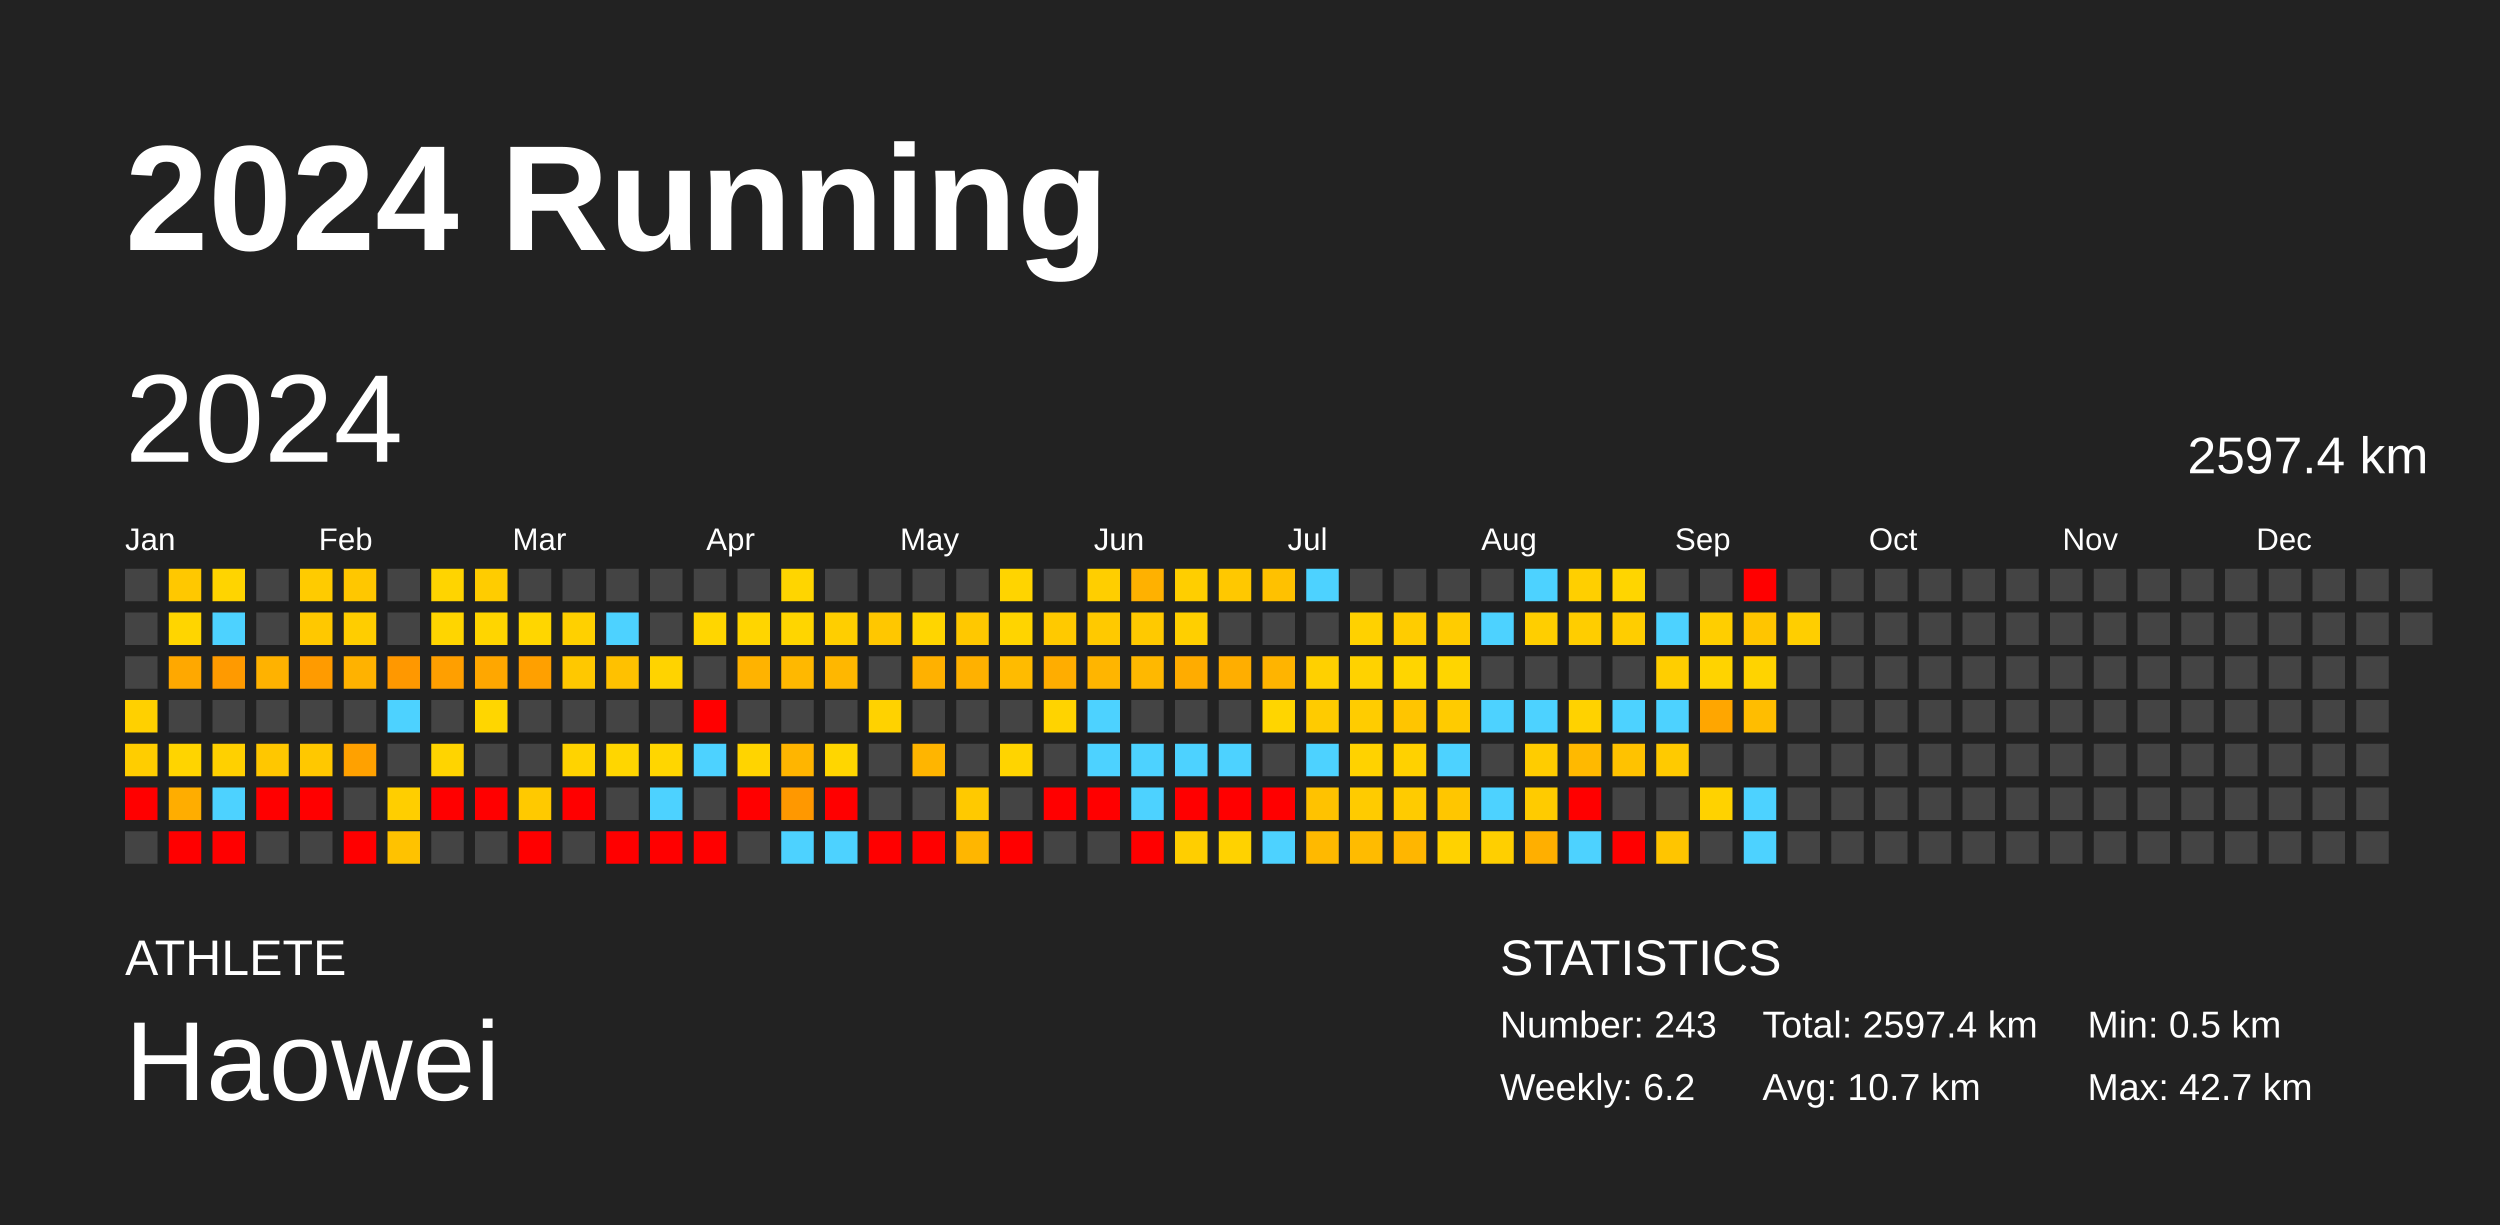
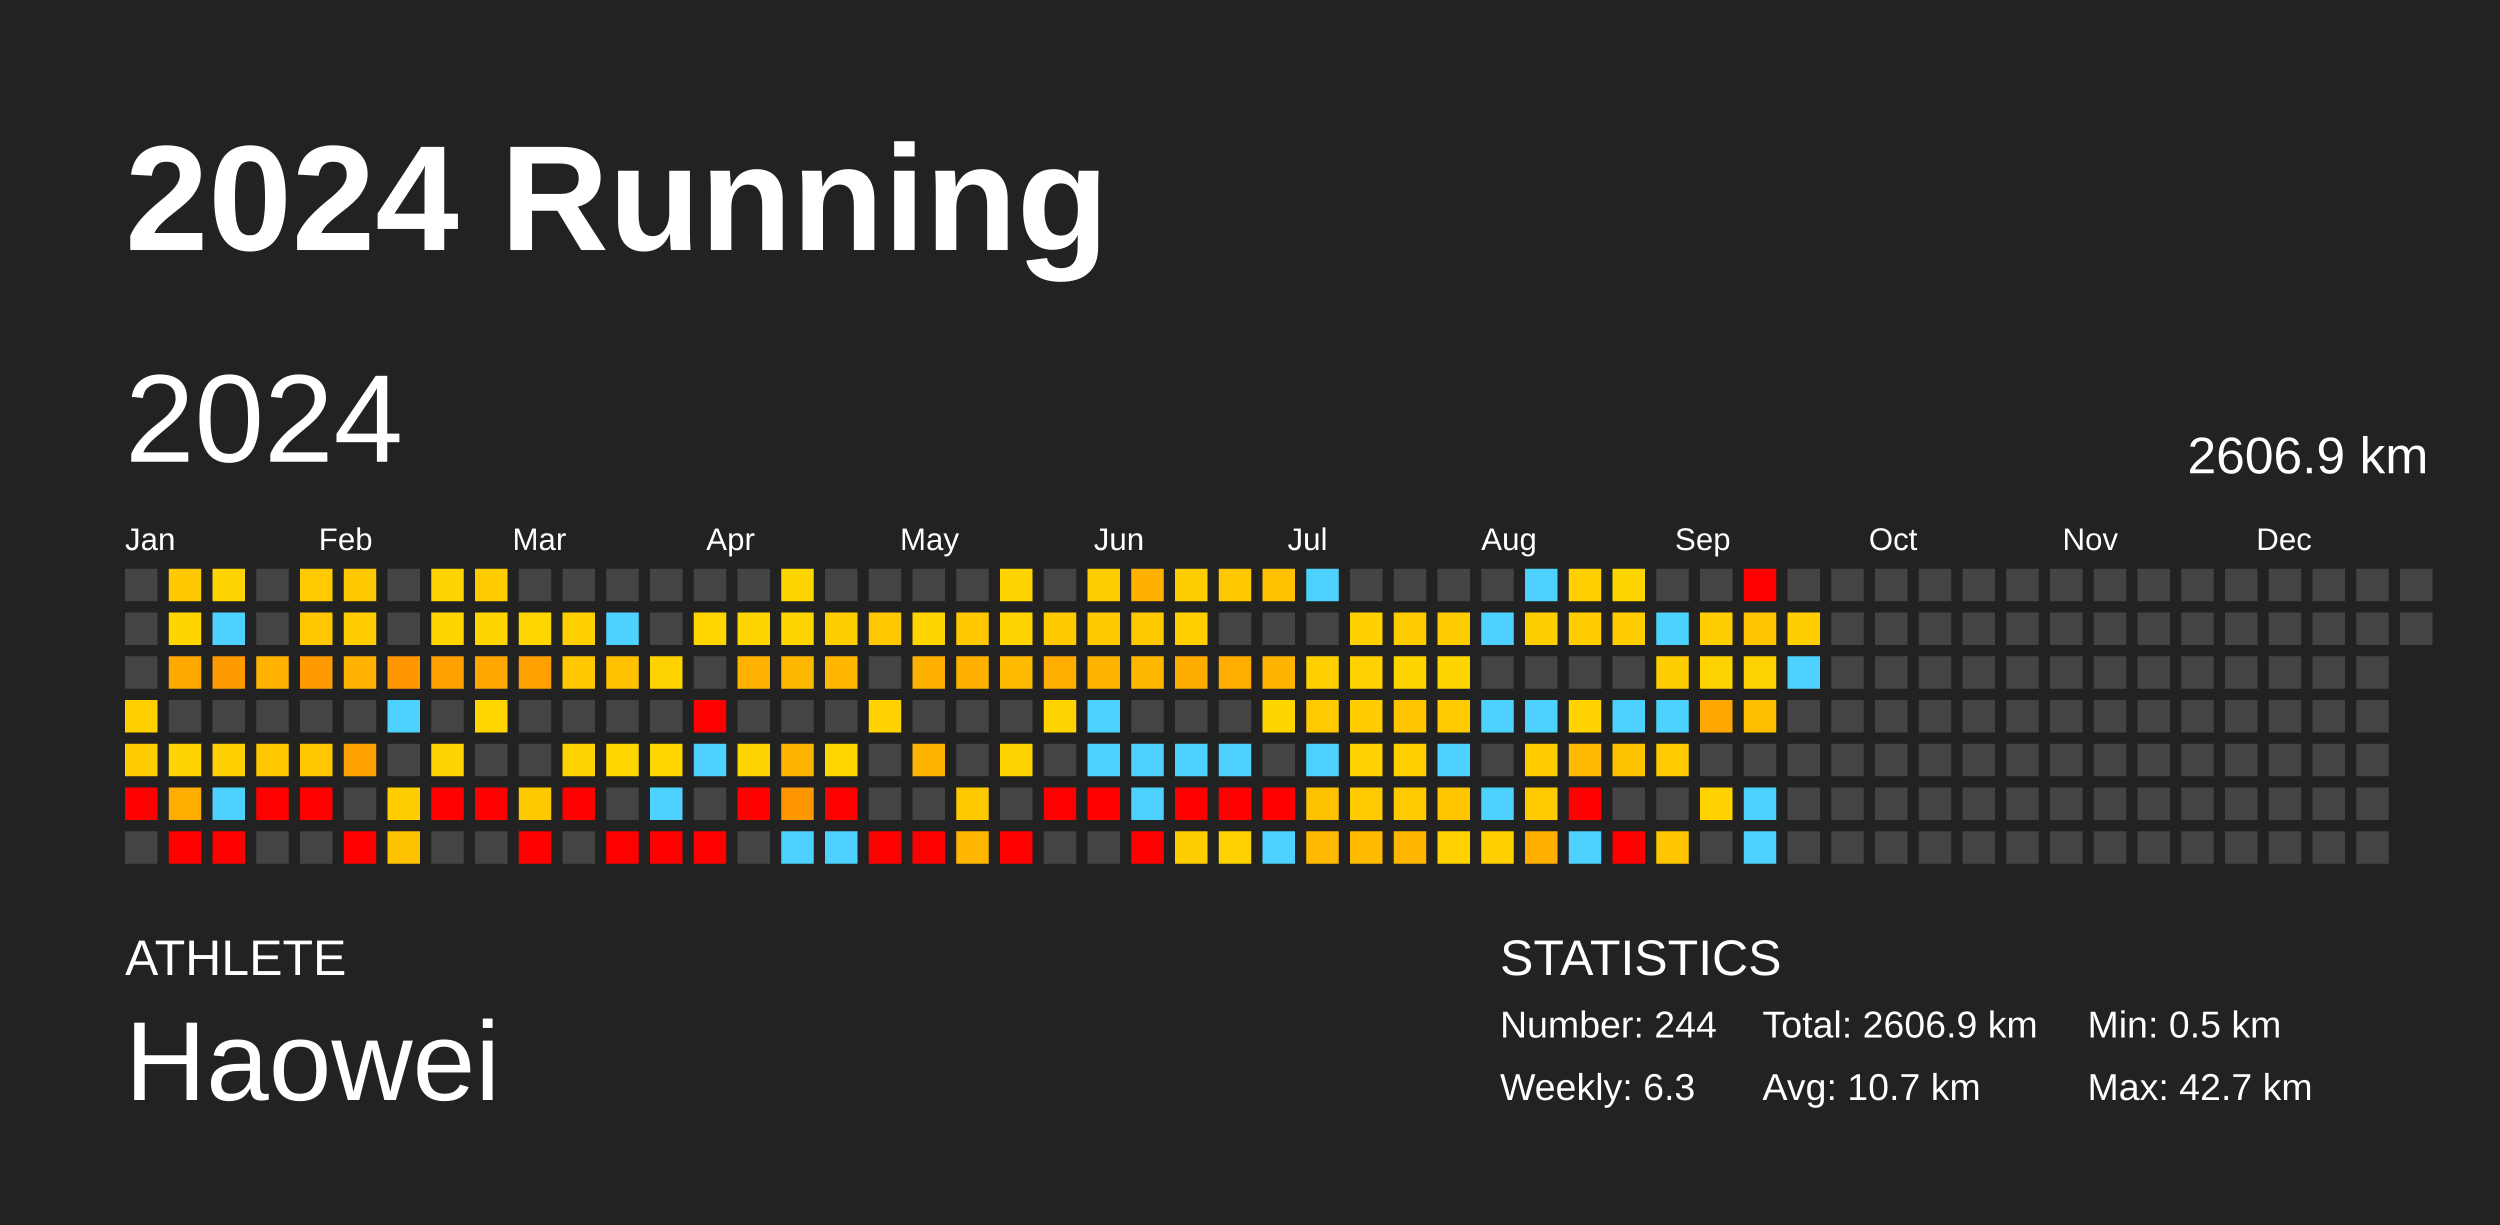
<svg xmlns="http://www.w3.org/2000/svg" baseProfile="full" height="98mm" version="1.1" viewBox="0,0,200,98" width="200mm">
  <defs />
  <rect fill="#222222" height="98" width="200" x="0" y="0" />
  <text fill="#FFFFFF" style="font-size:12px; font-family:Arial; font-weight:bold;" x="10" y="20">2024 Running</text>
  <text fill="#FFFFFF" style="font-size:4px; font-family:Arial" x="10" y="78">ATHLETE</text>
  <text fill="#FFFFFF" style="font-size:9px; font-family:Arial" x="10" y="88">Haowei</text>
  <text fill="#FFFFFF" style="font-size:4px; font-family:Arial" x="120" y="78">STATISTICS</text>
-   <text fill="#FFFFFF" style="font-size:3px; font-family:Arial" x="120" y="83">Number: 243</text>
-   <text fill="#FFFFFF" style="font-size:3px; font-family:Arial" x="120" y="88">Weekly: 6.2</text>
-   <text fill="#FFFFFF" style="font-size:3px; font-family:Arial" x="141" y="83">Total: 2597.4 km</text>
+   <text fill="#FFFFFF" style="font-size:3px; font-family:Arial" x="120" y="83">Number: 244</text>
+   <text fill="#FFFFFF" style="font-size:3px; font-family:Arial" x="120" y="88">Weekly: 6.3</text>
+   <text fill="#FFFFFF" style="font-size:3px; font-family:Arial" x="141" y="83">Total: 2606.9 km</text>
  <text fill="#FFFFFF" style="font-size:3px; font-family:Arial" x="141" y="88">Avg: 10.7 km</text>
  <text fill="#FFFFFF" style="font-size:3px; font-family:Arial" x="167" y="83">Min: 0.5 km</text>
  <text fill="#FFFFFF" style="font-size:3px; font-family:Arial" x="167" y="88">Max: 42.7 km</text>
  <text dominant-baseline="hanging" fill="#FFFFFF" style="font-size:10.0px; font-family:Arial;" x="10" y="30">2024</text>
-   <text dominant-baseline="hanging" fill="#FFFFFF" style="font-size:4.125px; font-family:Arial;" x="175" y="35">2597.4 km</text>
+   <text dominant-baseline="hanging" fill="#FFFFFF" style="font-size:4.125px; font-family:Arial;" x="175" y="35">2606.9 km</text>
  <text fill="#FFFFFF" style="font-size:2.5px; font-family:Arial" x="10.0" y="44">Jan</text>
  <text fill="#FFFFFF" style="font-size:2.5px; font-family:Arial" x="25.5" y="44">Feb</text>
  <text fill="#FFFFFF" style="font-size:2.5px; font-family:Arial" x="41.0" y="44">Mar</text>
  <text fill="#FFFFFF" style="font-size:2.5px; font-family:Arial" x="56.5" y="44">Apr</text>
  <text fill="#FFFFFF" style="font-size:2.5px; font-family:Arial" x="72.0" y="44">May</text>
  <text fill="#FFFFFF" style="font-size:2.5px; font-family:Arial" x="87.5" y="44">Jun</text>
  <text fill="#FFFFFF" style="font-size:2.5px; font-family:Arial" x="103.0" y="44">Jul</text>
  <text fill="#FFFFFF" style="font-size:2.5px; font-family:Arial" x="118.5" y="44">Aug</text>
  <text fill="#FFFFFF" style="font-size:2.5px; font-family:Arial" x="134.0" y="44">Sep</text>
  <text fill="#FFFFFF" style="font-size:2.5px; font-family:Arial" x="149.5" y="44">Oct</text>
  <text fill="#FFFFFF" style="font-size:2.5px; font-family:Arial" x="165.0" y="44">Nov</text>
  <text fill="#FFFFFF" style="font-size:2.5px; font-family:Arial" x="180.5" y="44">Dec</text>
  <rect fill="#444444" height="2.6" width="2.6" x="10.0" y="45.5" />
  <rect fill="#444444" height="2.6" width="2.6" x="10.0" y="49.0" />
  <rect fill="#444444" height="2.6" width="2.6" x="10.0" y="52.5" />
  <rect fill="#ffd000" height="2.6" width="2.6" x="10.0" y="56.0" />
  <rect fill="#ffcd00" height="2.6" width="2.6" x="10.0" y="59.5" />
  <rect fill="red" height="2.6" width="2.6" x="10.0" y="63.0" />
  <rect fill="#444444" height="2.6" width="2.6" x="10.0" y="66.5" />
  <rect fill="#ffc800" height="2.6" width="2.6" x="13.5" y="45.5" />
  <rect fill="#ffd500" height="2.6" width="2.6" x="13.5" y="49.0" />
  <rect fill="#ffa800" height="2.6" width="2.6" x="13.5" y="52.5" />
  <rect fill="#444444" height="2.6" width="2.6" x="13.5" y="56.0" />
  <rect fill="#ffd400" height="2.6" width="2.6" x="13.5" y="59.5" />
  <rect fill="#ffad00" height="2.6" width="2.6" x="13.5" y="63.0" />
  <rect fill="red" height="2.6" width="2.6" x="13.5" y="66.5" />
  <rect fill="#ffd400" height="2.6" width="2.6" x="17.0" y="45.5" />
  <rect fill="#4dd2ff" height="2.6" width="2.6" x="17.0" y="49.0" />
  <rect fill="#ff9a00" height="2.6" width="2.6" x="17.0" y="52.5" />
  <rect fill="#444444" height="2.6" width="2.6" x="17.0" y="56.0" />
  <rect fill="#ffd000" height="2.6" width="2.6" x="17.0" y="59.5" />
  <rect fill="#4dd2ff" height="2.6" width="2.6" x="17.0" y="63.0" />
  <rect fill="red" height="2.6" width="2.6" x="17.0" y="66.5" />
  <rect fill="#444444" height="2.6" width="2.6" x="20.5" y="45.5" />
  <rect fill="#444444" height="2.6" width="2.6" x="20.5" y="49.0" />
  <rect fill="#ffb200" height="2.6" width="2.6" x="20.5" y="52.5" />
  <rect fill="#444444" height="2.6" width="2.6" x="20.5" y="56.0" />
  <rect fill="#ffc700" height="2.6" width="2.6" x="20.5" y="59.5" />
  <rect fill="red" height="2.6" width="2.6" x="20.5" y="63.0" />
  <rect fill="#444444" height="2.6" width="2.6" x="20.5" y="66.5" />
  <rect fill="#ffcb00" height="2.6" width="2.6" x="24.0" y="45.5" />
  <rect fill="#ffc800" height="2.6" width="2.6" x="24.0" y="49.0" />
  <rect fill="#ff9b00" height="2.6" width="2.6" x="24.0" y="52.5" />
  <rect fill="#444444" height="2.6" width="2.6" x="24.0" y="56.0" />
  <rect fill="#ffc800" height="2.6" width="2.6" x="24.0" y="59.5" />
  <rect fill="red" height="2.6" width="2.6" x="24.0" y="63.0" />
  <rect fill="#444444" height="2.6" width="2.6" x="24.0" y="66.5" />
  <rect fill="#ffc700" height="2.6" width="2.6" x="27.5" y="45.5" />
  <rect fill="#ffcd00" height="2.6" width="2.6" x="27.5" y="49.0" />
  <rect fill="#ffb200" height="2.6" width="2.6" x="27.5" y="52.5" />
  <rect fill="#444444" height="2.6" width="2.6" x="27.5" y="56.0" />
  <rect fill="#ffa100" height="2.6" width="2.6" x="27.5" y="59.5" />
  <rect fill="#444444" height="2.6" width="2.6" x="27.5" y="63.0" />
  <rect fill="red" height="2.6" width="2.6" x="27.5" y="66.5" />
  <rect fill="#444444" height="2.6" width="2.6" x="31.0" y="45.5" />
  <rect fill="#444444" height="2.6" width="2.6" x="31.0" y="49.0" />
  <rect fill="#ff9800" height="2.6" width="2.6" x="31.0" y="52.5" />
  <rect fill="#4dd2ff" height="2.6" width="2.6" x="31.0" y="56.0" />
  <rect fill="#444444" height="2.6" width="2.6" x="31.0" y="59.5" />
  <rect fill="#ffce00" height="2.6" width="2.6" x="31.0" y="63.0" />
  <rect fill="#ffc200" height="2.6" width="2.6" x="31.0" y="66.5" />
  <rect fill="#ffd400" height="2.6" width="2.6" x="34.5" y="45.5" />
  <rect fill="#ffd500" height="2.6" width="2.6" x="34.5" y="49.0" />
  <rect fill="#ff9f00" height="2.6" width="2.6" x="34.5" y="52.5" />
  <rect fill="#444444" height="2.6" width="2.6" x="34.5" y="56.0" />
  <rect fill="#ffd400" height="2.6" width="2.6" x="34.5" y="59.5" />
  <rect fill="red" height="2.6" width="2.6" x="34.5" y="63.0" />
  <rect fill="#444444" height="2.6" width="2.6" x="34.5" y="66.5" />
  <rect fill="#ffcc00" height="2.6" width="2.6" x="38.0" y="45.5" />
  <rect fill="#ffd500" height="2.6" width="2.6" x="38.0" y="49.0" />
  <rect fill="#ffa700" height="2.6" width="2.6" x="38.0" y="52.5" />
  <rect fill="#ffd600" height="2.6" width="2.6" x="38.0" y="56.0" />
  <rect fill="#444444" height="2.6" width="2.6" x="38.0" y="59.5" />
  <rect fill="red" height="2.6" width="2.6" x="38.0" y="63.0" />
  <rect fill="#444444" height="2.6" width="2.6" x="38.0" y="66.5" />
  <rect fill="#444444" height="2.6" width="2.6" x="41.5" y="45.5" />
  <rect fill="#ffd600" height="2.6" width="2.6" x="41.5" y="49.0" />
  <rect fill="#ffa000" height="2.6" width="2.6" x="41.5" y="52.5" />
  <rect fill="#444444" height="2.6" width="2.6" x="41.5" y="56.0" />
  <rect fill="#444444" height="2.6" width="2.6" x="41.5" y="59.5" />
  <rect fill="#ffc900" height="2.6" width="2.6" x="41.5" y="63.0" />
  <rect fill="red" height="2.6" width="2.6" x="41.5" y="66.5" />
  <rect fill="#444444" height="2.6" width="2.6" x="45.0" y="45.5" />
  <rect fill="#ffd000" height="2.6" width="2.6" x="45.0" y="49.0" />
  <rect fill="#ffc800" height="2.6" width="2.6" x="45.0" y="52.5" />
  <rect fill="#444444" height="2.6" width="2.6" x="45.0" y="56.0" />
  <rect fill="#ffd300" height="2.6" width="2.6" x="45.0" y="59.5" />
  <rect fill="red" height="2.6" width="2.6" x="45.0" y="63.0" />
  <rect fill="#444444" height="2.6" width="2.6" x="45.0" y="66.5" />
  <rect fill="#444444" height="2.6" width="2.6" x="48.5" y="45.5" />
  <rect fill="#4dd2ff" height="2.6" width="2.6" x="48.5" y="49.0" />
  <rect fill="#ffc100" height="2.6" width="2.6" x="48.5" y="52.5" />
  <rect fill="#444444" height="2.6" width="2.6" x="48.5" y="56.0" />
  <rect fill="#ffd600" height="2.6" width="2.6" x="48.5" y="59.5" />
  <rect fill="#444444" height="2.6" width="2.6" x="48.5" y="63.0" />
  <rect fill="red" height="2.6" width="2.6" x="48.5" y="66.5" />
  <rect fill="#444444" height="2.6" width="2.6" x="52.0" y="45.5" />
  <rect fill="#444444" height="2.6" width="2.6" x="52.0" y="49.0" />
  <rect fill="#ffd300" height="2.6" width="2.6" x="52.0" y="52.5" />
  <rect fill="#444444" height="2.6" width="2.6" x="52.0" y="56.0" />
  <rect fill="#ffd600" height="2.6" width="2.6" x="52.0" y="59.5" />
  <rect fill="#4dd2ff" height="2.6" width="2.6" x="52.0" y="63.0" />
  <rect fill="red" height="2.6" width="2.6" x="52.0" y="66.5" />
  <rect fill="#444444" height="2.6" width="2.6" x="55.5" y="45.5" />
  <rect fill="#ffd600" height="2.6" width="2.6" x="55.5" y="49.0" />
  <rect fill="#444444" height="2.6" width="2.6" x="55.5" y="52.5" />
  <rect fill="red" height="2.6" width="2.6" x="55.5" y="56.0" />
  <rect fill="#4dd2ff" height="2.6" width="2.6" x="55.5" y="59.5" />
  <rect fill="#444444" height="2.6" width="2.6" x="55.5" y="63.0" />
  <rect fill="red" height="2.6" width="2.6" x="55.5" y="66.5" />
  <rect fill="#444444" height="2.6" width="2.6" x="59.0" y="45.5" />
  <rect fill="#ffd500" height="2.6" width="2.6" x="59.0" y="49.0" />
  <rect fill="#ffb300" height="2.6" width="2.6" x="59.0" y="52.5" />
  <rect fill="#444444" height="2.6" width="2.6" x="59.0" y="56.0" />
  <rect fill="#ffd400" height="2.6" width="2.6" x="59.0" y="59.5" />
  <rect fill="red" height="2.6" width="2.6" x="59.0" y="63.0" />
  <rect fill="#444444" height="2.6" width="2.6" x="59.0" y="66.5" />
  <rect fill="#ffd500" height="2.6" width="2.6" x="62.5" y="45.5" />
  <rect fill="#ffd500" height="2.6" width="2.6" x="62.5" y="49.0" />
  <rect fill="#ffb800" height="2.6" width="2.6" x="62.5" y="52.5" />
  <rect fill="#444444" height="2.6" width="2.6" x="62.5" y="56.0" />
  <rect fill="#ffb500" height="2.6" width="2.6" x="62.5" y="59.5" />
  <rect fill="#ff9800" height="2.6" width="2.6" x="62.5" y="63.0" />
  <rect fill="#4dd2ff" height="2.6" width="2.6" x="62.5" y="66.5" />
  <rect fill="#444444" height="2.6" width="2.6" x="66.0" y="45.5" />
  <rect fill="#ffce00" height="2.6" width="2.6" x="66.0" y="49.0" />
  <rect fill="#ffb700" height="2.6" width="2.6" x="66.0" y="52.5" />
  <rect fill="#444444" height="2.6" width="2.6" x="66.0" y="56.0" />
  <rect fill="#ffd600" height="2.6" width="2.6" x="66.0" y="59.5" />
  <rect fill="red" height="2.6" width="2.6" x="66.0" y="63.0" />
  <rect fill="#4dd2ff" height="2.6" width="2.6" x="66.0" y="66.5" />
  <rect fill="#444444" height="2.6" width="2.6" x="69.5" y="45.5" />
  <rect fill="#ffc700" height="2.6" width="2.6" x="69.5" y="49.0" />
  <rect fill="#444444" height="2.6" width="2.6" x="69.5" y="52.5" />
  <rect fill="#ffd200" height="2.6" width="2.6" x="69.5" y="56.0" />
  <rect fill="#444444" height="2.6" width="2.6" x="69.5" y="59.5" />
  <rect fill="#444444" height="2.6" width="2.6" x="69.5" y="63.0" />
  <rect fill="red" height="2.6" width="2.6" x="69.5" y="66.5" />
  <rect fill="#444444" height="2.6" width="2.6" x="73.0" y="45.5" />
  <rect fill="#ffd500" height="2.6" width="2.6" x="73.0" y="49.0" />
  <rect fill="#ffb100" height="2.6" width="2.6" x="73.0" y="52.5" />
  <rect fill="#444444" height="2.6" width="2.6" x="73.0" y="56.0" />
  <rect fill="#ffb500" height="2.6" width="2.6" x="73.0" y="59.5" />
  <rect fill="#444444" height="2.6" width="2.6" x="73.0" y="63.0" />
  <rect fill="red" height="2.6" width="2.6" x="73.0" y="66.5" />
  <rect fill="#444444" height="2.6" width="2.6" x="76.5" y="45.5" />
  <rect fill="#ffc800" height="2.6" width="2.6" x="76.5" y="49.0" />
  <rect fill="#ffb100" height="2.6" width="2.6" x="76.5" y="52.5" />
  <rect fill="#444444" height="2.6" width="2.6" x="76.5" y="56.0" />
  <rect fill="#444444" height="2.6" width="2.6" x="76.5" y="59.5" />
  <rect fill="#ffc900" height="2.6" width="2.6" x="76.5" y="63.0" />
  <rect fill="#ffb600" height="2.6" width="2.6" x="76.5" y="66.5" />
  <rect fill="#ffd400" height="2.6" width="2.6" x="80.0" y="45.5" />
  <rect fill="#ffd400" height="2.6" width="2.6" x="80.0" y="49.0" />
  <rect fill="#ffbb00" height="2.6" width="2.6" x="80.0" y="52.5" />
  <rect fill="#444444" height="2.6" width="2.6" x="80.0" y="56.0" />
  <rect fill="#ffd400" height="2.6" width="2.6" x="80.0" y="59.5" />
  <rect fill="#444444" height="2.6" width="2.6" x="80.0" y="63.0" />
  <rect fill="red" height="2.6" width="2.6" x="80.0" y="66.5" />
  <rect fill="#444444" height="2.6" width="2.6" x="83.5" y="45.5" />
  <rect fill="#ffc900" height="2.6" width="2.6" x="83.5" y="49.0" />
  <rect fill="#ffad00" height="2.6" width="2.6" x="83.5" y="52.5" />
  <rect fill="#ffd300" height="2.6" width="2.6" x="83.5" y="56.0" />
  <rect fill="#444444" height="2.6" width="2.6" x="83.5" y="59.5" />
  <rect fill="red" height="2.6" width="2.6" x="83.5" y="63.0" />
  <rect fill="#444444" height="2.6" width="2.6" x="83.5" y="66.5" />
  <rect fill="#ffce00" height="2.6" width="2.6" x="87.0" y="45.5" />
  <rect fill="#ffc900" height="2.6" width="2.6" x="87.0" y="49.0" />
  <rect fill="#ffb500" height="2.6" width="2.6" x="87.0" y="52.5" />
  <rect fill="#4dd2ff" height="2.6" width="2.6" x="87.0" y="56.0" />
  <rect fill="#4dd2ff" height="2.6" width="2.6" x="87.0" y="59.5" />
  <rect fill="red" height="2.6" width="2.6" x="87.0" y="63.0" />
  <rect fill="#444444" height="2.6" width="2.6" x="87.0" y="66.5" />
  <rect fill="#ffb100" height="2.6" width="2.6" x="90.5" y="45.5" />
  <rect fill="#ffc900" height="2.6" width="2.6" x="90.5" y="49.0" />
  <rect fill="#ffb800" height="2.6" width="2.6" x="90.5" y="52.5" />
  <rect fill="#444444" height="2.6" width="2.6" x="90.5" y="56.0" />
  <rect fill="#4dd2ff" height="2.6" width="2.6" x="90.5" y="59.5" />
  <rect fill="#4dd2ff" height="2.6" width="2.6" x="90.5" y="63.0" />
  <rect fill="red" height="2.6" width="2.6" x="90.5" y="66.5" />
  <rect fill="#ffce00" height="2.6" width="2.6" x="94.0" y="45.5" />
  <rect fill="#ffcf00" height="2.6" width="2.6" x="94.0" y="49.0" />
  <rect fill="#ffac00" height="2.6" width="2.6" x="94.0" y="52.5" />
  <rect fill="#444444" height="2.6" width="2.6" x="94.0" y="56.0" />
  <rect fill="#4dd2ff" height="2.6" width="2.6" x="94.0" y="59.5" />
  <rect fill="red" height="2.6" width="2.6" x="94.0" y="63.0" />
  <rect fill="#ffce00" height="2.6" width="2.6" x="94.0" y="66.5" />
  <rect fill="#ffc800" height="2.6" width="2.6" x="97.5" y="45.5" />
  <rect fill="#444444" height="2.6" width="2.6" x="97.5" y="49.0" />
  <rect fill="#ffae00" height="2.6" width="2.6" x="97.5" y="52.5" />
  <rect fill="#444444" height="2.6" width="2.6" x="97.5" y="56.0" />
  <rect fill="#4dd2ff" height="2.6" width="2.6" x="97.5" y="59.5" />
  <rect fill="red" height="2.6" width="2.6" x="97.5" y="63.0" />
  <rect fill="#ffd200" height="2.6" width="2.6" x="97.5" y="66.5" />
  <rect fill="#ffc100" height="2.6" width="2.6" x="101.0" y="45.5" />
  <rect fill="#444444" height="2.6" width="2.6" x="101.0" y="49.0" />
  <rect fill="#ffb400" height="2.6" width="2.6" x="101.0" y="52.5" />
  <rect fill="#ffd500" height="2.6" width="2.6" x="101.0" y="56.0" />
  <rect fill="#444444" height="2.6" width="2.6" x="101.0" y="59.5" />
  <rect fill="red" height="2.6" width="2.6" x="101.0" y="63.0" />
  <rect fill="#4dd2ff" height="2.6" width="2.6" x="101.0" y="66.5" />
  <rect fill="#4dd2ff" height="2.6" width="2.6" x="104.5" y="45.5" />
  <rect fill="#444444" height="2.6" width="2.6" x="104.5" y="49.0" />
  <rect fill="#ffd000" height="2.6" width="2.6" x="104.5" y="52.5" />
  <rect fill="#ffcb00" height="2.6" width="2.6" x="104.5" y="56.0" />
  <rect fill="#4dd2ff" height="2.6" width="2.6" x="104.5" y="59.5" />
  <rect fill="#ffc200" height="2.6" width="2.6" x="104.5" y="63.0" />
  <rect fill="#ffb900" height="2.6" width="2.6" x="104.5" y="66.5" />
  <rect fill="#444444" height="2.6" width="2.6" x="108.0" y="45.5" />
  <rect fill="#ffd100" height="2.6" width="2.6" x="108.0" y="49.0" />
  <rect fill="#ffd200" height="2.6" width="2.6" x="108.0" y="52.5" />
  <rect fill="#ffcc00" height="2.6" width="2.6" x="108.0" y="56.0" />
  <rect fill="#ffd200" height="2.6" width="2.6" x="108.0" y="59.5" />
  <rect fill="#ffcb00" height="2.6" width="2.6" x="108.0" y="63.0" />
  <rect fill="#ffbb00" height="2.6" width="2.6" x="108.0" y="66.5" />
  <rect fill="#444444" height="2.6" width="2.6" x="111.5" y="45.5" />
  <rect fill="#ffcc00" height="2.6" width="2.6" x="111.5" y="49.0" />
  <rect fill="#ffd500" height="2.6" width="2.6" x="111.5" y="52.5" />
  <rect fill="#ffc500" height="2.6" width="2.6" x="111.5" y="56.0" />
  <rect fill="#ffd100" height="2.6" width="2.6" x="111.5" y="59.5" />
  <rect fill="#ffcb00" height="2.6" width="2.6" x="111.5" y="63.0" />
  <rect fill="#ffb600" height="2.6" width="2.6" x="111.5" y="66.5" />
  <rect fill="#444444" height="2.6" width="2.6" x="115.0" y="45.5" />
  <rect fill="#ffcc00" height="2.6" width="2.6" x="115.0" y="49.0" />
  <rect fill="#ffd500" height="2.6" width="2.6" x="115.0" y="52.5" />
  <rect fill="#ffcb00" height="2.6" width="2.6" x="115.0" y="56.0" />
  <rect fill="#4dd2ff" height="2.6" width="2.6" x="115.0" y="59.5" />
  <rect fill="#ffc600" height="2.6" width="2.6" x="115.0" y="63.0" />
  <rect fill="#ffd200" height="2.6" width="2.6" x="115.0" y="66.5" />
  <rect fill="#444444" height="2.6" width="2.6" x="118.5" y="45.5" />
  <rect fill="#4dd2ff" height="2.6" width="2.6" x="118.5" y="49.0" />
  <rect fill="#444444" height="2.6" width="2.6" x="118.5" y="52.5" />
  <rect fill="#4dd2ff" height="2.6" width="2.6" x="118.5" y="56.0" />
  <rect fill="#444444" height="2.6" width="2.6" x="118.5" y="59.5" />
  <rect fill="#4dd2ff" height="2.6" width="2.6" x="118.5" y="63.0" />
  <rect fill="#ffcf00" height="2.6" width="2.6" x="118.5" y="66.5" />
  <rect fill="#4dd2ff" height="2.6" width="2.6" x="122.0" y="45.5" />
  <rect fill="#ffce00" height="2.6" width="2.6" x="122.0" y="49.0" />
  <rect fill="#444444" height="2.6" width="2.6" x="122.0" y="52.5" />
  <rect fill="#4dd2ff" height="2.6" width="2.6" x="122.0" y="56.0" />
  <rect fill="#ffcc00" height="2.6" width="2.6" x="122.0" y="59.5" />
  <rect fill="#ffcb00" height="2.6" width="2.6" x="122.0" y="63.0" />
  <rect fill="#ffaf00" height="2.6" width="2.6" x="122.0" y="66.5" />
  <rect fill="#ffcf00" height="2.6" width="2.6" x="125.5" y="45.5" />
  <rect fill="#ffcd00" height="2.6" width="2.6" x="125.5" y="49.0" />
  <rect fill="#444444" height="2.6" width="2.6" x="125.5" y="52.5" />
  <rect fill="#ffd200" height="2.6" width="2.6" x="125.5" y="56.0" />
  <rect fill="#ffb900" height="2.6" width="2.6" x="125.5" y="59.5" />
  <rect fill="red" height="2.6" width="2.6" x="125.5" y="63.0" />
  <rect fill="#4dd2ff" height="2.6" width="2.6" x="125.5" y="66.5" />
  <rect fill="#ffd500" height="2.6" width="2.6" x="129.0" y="45.5" />
  <rect fill="#ffcd00" height="2.6" width="2.6" x="129.0" y="49.0" />
  <rect fill="#444444" height="2.6" width="2.6" x="129.0" y="52.5" />
  <rect fill="#4dd2ff" height="2.6" width="2.6" x="129.0" y="56.0" />
  <rect fill="#ffc200" height="2.6" width="2.6" x="129.0" y="59.5" />
  <rect fill="#444444" height="2.6" width="2.6" x="129.0" y="63.0" />
  <rect fill="red" height="2.6" width="2.6" x="129.0" y="66.5" />
  <rect fill="#444444" height="2.6" width="2.6" x="132.5" y="45.5" />
  <rect fill="#4dd2ff" height="2.6" width="2.6" x="132.5" y="49.0" />
  <rect fill="#ffce00" height="2.6" width="2.6" x="132.5" y="52.5" />
  <rect fill="#4dd2ff" height="2.6" width="2.6" x="132.5" y="56.0" />
  <rect fill="#ffca00" height="2.6" width="2.6" x="132.5" y="59.5" />
  <rect fill="#444444" height="2.6" width="2.6" x="132.5" y="63.0" />
  <rect fill="#ffc500" height="2.6" width="2.6" x="132.5" y="66.5" />
  <rect fill="#444444" height="2.6" width="2.6" x="136.0" y="45.5" />
  <rect fill="#ffce00" height="2.6" width="2.6" x="136.0" y="49.0" />
  <rect fill="#ffd300" height="2.6" width="2.6" x="136.0" y="52.5" />
  <rect fill="#ffa600" height="2.6" width="2.6" x="136.0" y="56.0" />
  <rect fill="#444444" height="2.6" width="2.6" x="136.0" y="59.5" />
  <rect fill="#ffd200" height="2.6" width="2.6" x="136.0" y="63.0" />
  <rect fill="#444444" height="2.6" width="2.6" x="136.0" y="66.5" />
  <rect fill="red" height="2.6" width="2.6" x="139.5" y="45.5" />
  <rect fill="#ffc500" height="2.6" width="2.6" x="139.5" y="49.0" />
  <rect fill="#ffd300" height="2.6" width="2.6" x="139.5" y="52.5" />
  <rect fill="#ffbd00" height="2.6" width="2.6" x="139.5" y="56.0" />
  <rect fill="#444444" height="2.6" width="2.6" x="139.5" y="59.5" />
  <rect fill="#4dd2ff" height="2.6" width="2.6" x="139.5" y="63.0" />
  <rect fill="#4dd2ff" height="2.6" width="2.6" x="139.5" y="66.5" />
  <rect fill="#444444" height="2.6" width="2.6" x="143.0" y="45.5" />
  <rect fill="#ffce00" height="2.6" width="2.6" x="143.0" y="49.0" />
-   <rect fill="#444444" height="2.6" width="2.6" x="143.0" y="52.5" />
+   <rect fill="#4dd2ff" height="2.6" width="2.6" x="143.0" y="52.5" />
  <rect fill="#444444" height="2.6" width="2.6" x="143.0" y="56.0" />
  <rect fill="#444444" height="2.6" width="2.6" x="143.0" y="59.5" />
  <rect fill="#444444" height="2.6" width="2.6" x="143.0" y="63.0" />
  <rect fill="#444444" height="2.6" width="2.6" x="143.0" y="66.5" />
  <rect fill="#444444" height="2.6" width="2.6" x="146.5" y="45.5" />
  <rect fill="#444444" height="2.6" width="2.6" x="146.5" y="49.0" />
  <rect fill="#444444" height="2.6" width="2.6" x="146.5" y="52.5" />
  <rect fill="#444444" height="2.6" width="2.6" x="146.5" y="56.0" />
  <rect fill="#444444" height="2.6" width="2.6" x="146.5" y="59.5" />
  <rect fill="#444444" height="2.6" width="2.6" x="146.5" y="63.0" />
  <rect fill="#444444" height="2.6" width="2.6" x="146.5" y="66.5" />
  <rect fill="#444444" height="2.6" width="2.6" x="150.0" y="45.5" />
  <rect fill="#444444" height="2.6" width="2.6" x="150.0" y="49.0" />
  <rect fill="#444444" height="2.6" width="2.6" x="150.0" y="52.5" />
  <rect fill="#444444" height="2.6" width="2.6" x="150.0" y="56.0" />
  <rect fill="#444444" height="2.6" width="2.6" x="150.0" y="59.5" />
  <rect fill="#444444" height="2.6" width="2.6" x="150.0" y="63.0" />
  <rect fill="#444444" height="2.6" width="2.6" x="150.0" y="66.5" />
  <rect fill="#444444" height="2.6" width="2.6" x="153.5" y="45.5" />
  <rect fill="#444444" height="2.6" width="2.6" x="153.5" y="49.0" />
  <rect fill="#444444" height="2.6" width="2.6" x="153.5" y="52.5" />
  <rect fill="#444444" height="2.6" width="2.6" x="153.5" y="56.0" />
  <rect fill="#444444" height="2.6" width="2.6" x="153.5" y="59.5" />
  <rect fill="#444444" height="2.6" width="2.6" x="153.5" y="63.0" />
  <rect fill="#444444" height="2.6" width="2.6" x="153.5" y="66.5" />
  <rect fill="#444444" height="2.6" width="2.6" x="157.0" y="45.5" />
  <rect fill="#444444" height="2.6" width="2.6" x="157.0" y="49.0" />
  <rect fill="#444444" height="2.6" width="2.6" x="157.0" y="52.5" />
  <rect fill="#444444" height="2.6" width="2.6" x="157.0" y="56.0" />
  <rect fill="#444444" height="2.6" width="2.6" x="157.0" y="59.5" />
  <rect fill="#444444" height="2.6" width="2.6" x="157.0" y="63.0" />
  <rect fill="#444444" height="2.6" width="2.6" x="157.0" y="66.5" />
  <rect fill="#444444" height="2.6" width="2.6" x="160.5" y="45.5" />
  <rect fill="#444444" height="2.6" width="2.6" x="160.5" y="49.0" />
  <rect fill="#444444" height="2.6" width="2.6" x="160.5" y="52.5" />
  <rect fill="#444444" height="2.6" width="2.6" x="160.5" y="56.0" />
  <rect fill="#444444" height="2.6" width="2.6" x="160.5" y="59.5" />
  <rect fill="#444444" height="2.6" width="2.6" x="160.5" y="63.0" />
  <rect fill="#444444" height="2.6" width="2.6" x="160.5" y="66.5" />
  <rect fill="#444444" height="2.6" width="2.6" x="164.0" y="45.5" />
  <rect fill="#444444" height="2.6" width="2.6" x="164.0" y="49.0" />
  <rect fill="#444444" height="2.6" width="2.6" x="164.0" y="52.5" />
  <rect fill="#444444" height="2.6" width="2.6" x="164.0" y="56.0" />
  <rect fill="#444444" height="2.6" width="2.6" x="164.0" y="59.5" />
  <rect fill="#444444" height="2.6" width="2.6" x="164.0" y="63.0" />
  <rect fill="#444444" height="2.6" width="2.6" x="164.0" y="66.5" />
  <rect fill="#444444" height="2.6" width="2.6" x="167.5" y="45.5" />
  <rect fill="#444444" height="2.6" width="2.6" x="167.5" y="49.0" />
  <rect fill="#444444" height="2.6" width="2.6" x="167.5" y="52.5" />
  <rect fill="#444444" height="2.6" width="2.6" x="167.5" y="56.0" />
  <rect fill="#444444" height="2.6" width="2.6" x="167.5" y="59.5" />
  <rect fill="#444444" height="2.6" width="2.6" x="167.5" y="63.0" />
  <rect fill="#444444" height="2.6" width="2.6" x="167.5" y="66.5" />
  <rect fill="#444444" height="2.6" width="2.6" x="171.0" y="45.5" />
  <rect fill="#444444" height="2.6" width="2.6" x="171.0" y="49.0" />
  <rect fill="#444444" height="2.6" width="2.6" x="171.0" y="52.5" />
  <rect fill="#444444" height="2.6" width="2.6" x="171.0" y="56.0" />
  <rect fill="#444444" height="2.6" width="2.6" x="171.0" y="59.5" />
  <rect fill="#444444" height="2.6" width="2.6" x="171.0" y="63.0" />
  <rect fill="#444444" height="2.6" width="2.6" x="171.0" y="66.5" />
  <rect fill="#444444" height="2.6" width="2.6" x="174.5" y="45.5" />
  <rect fill="#444444" height="2.6" width="2.6" x="174.5" y="49.0" />
  <rect fill="#444444" height="2.6" width="2.6" x="174.5" y="52.5" />
  <rect fill="#444444" height="2.6" width="2.6" x="174.5" y="56.0" />
  <rect fill="#444444" height="2.6" width="2.6" x="174.5" y="59.5" />
  <rect fill="#444444" height="2.6" width="2.6" x="174.5" y="63.0" />
  <rect fill="#444444" height="2.6" width="2.6" x="174.5" y="66.5" />
  <rect fill="#444444" height="2.6" width="2.6" x="178.0" y="45.5" />
  <rect fill="#444444" height="2.6" width="2.6" x="178.0" y="49.0" />
  <rect fill="#444444" height="2.6" width="2.6" x="178.0" y="52.5" />
  <rect fill="#444444" height="2.6" width="2.6" x="178.0" y="56.0" />
  <rect fill="#444444" height="2.6" width="2.6" x="178.0" y="59.5" />
  <rect fill="#444444" height="2.6" width="2.6" x="178.0" y="63.0" />
  <rect fill="#444444" height="2.6" width="2.6" x="178.0" y="66.5" />
  <rect fill="#444444" height="2.6" width="2.6" x="181.5" y="45.5" />
  <rect fill="#444444" height="2.6" width="2.6" x="181.5" y="49.0" />
  <rect fill="#444444" height="2.6" width="2.6" x="181.5" y="52.5" />
  <rect fill="#444444" height="2.6" width="2.6" x="181.5" y="56.0" />
  <rect fill="#444444" height="2.6" width="2.6" x="181.5" y="59.5" />
  <rect fill="#444444" height="2.6" width="2.6" x="181.5" y="63.0" />
  <rect fill="#444444" height="2.6" width="2.6" x="181.5" y="66.5" />
  <rect fill="#444444" height="2.6" width="2.6" x="185.0" y="45.5" />
  <rect fill="#444444" height="2.6" width="2.6" x="185.0" y="49.0" />
  <rect fill="#444444" height="2.6" width="2.6" x="185.0" y="52.5" />
  <rect fill="#444444" height="2.6" width="2.6" x="185.0" y="56.0" />
  <rect fill="#444444" height="2.6" width="2.6" x="185.0" y="59.5" />
  <rect fill="#444444" height="2.6" width="2.6" x="185.0" y="63.0" />
  <rect fill="#444444" height="2.6" width="2.6" x="185.0" y="66.5" />
  <rect fill="#444444" height="2.6" width="2.6" x="188.5" y="45.5" />
  <rect fill="#444444" height="2.6" width="2.6" x="188.5" y="49.0" />
  <rect fill="#444444" height="2.6" width="2.6" x="188.5" y="52.5" />
  <rect fill="#444444" height="2.6" width="2.6" x="188.5" y="56.0" />
  <rect fill="#444444" height="2.6" width="2.6" x="188.5" y="59.5" />
  <rect fill="#444444" height="2.6" width="2.6" x="188.5" y="63.0" />
  <rect fill="#444444" height="2.6" width="2.6" x="188.5" y="66.5" />
  <rect fill="#444444" height="2.6" width="2.6" x="192.0" y="45.5" />
  <rect fill="#444444" height="2.6" width="2.6" x="192.0" y="49.0" />
</svg>
